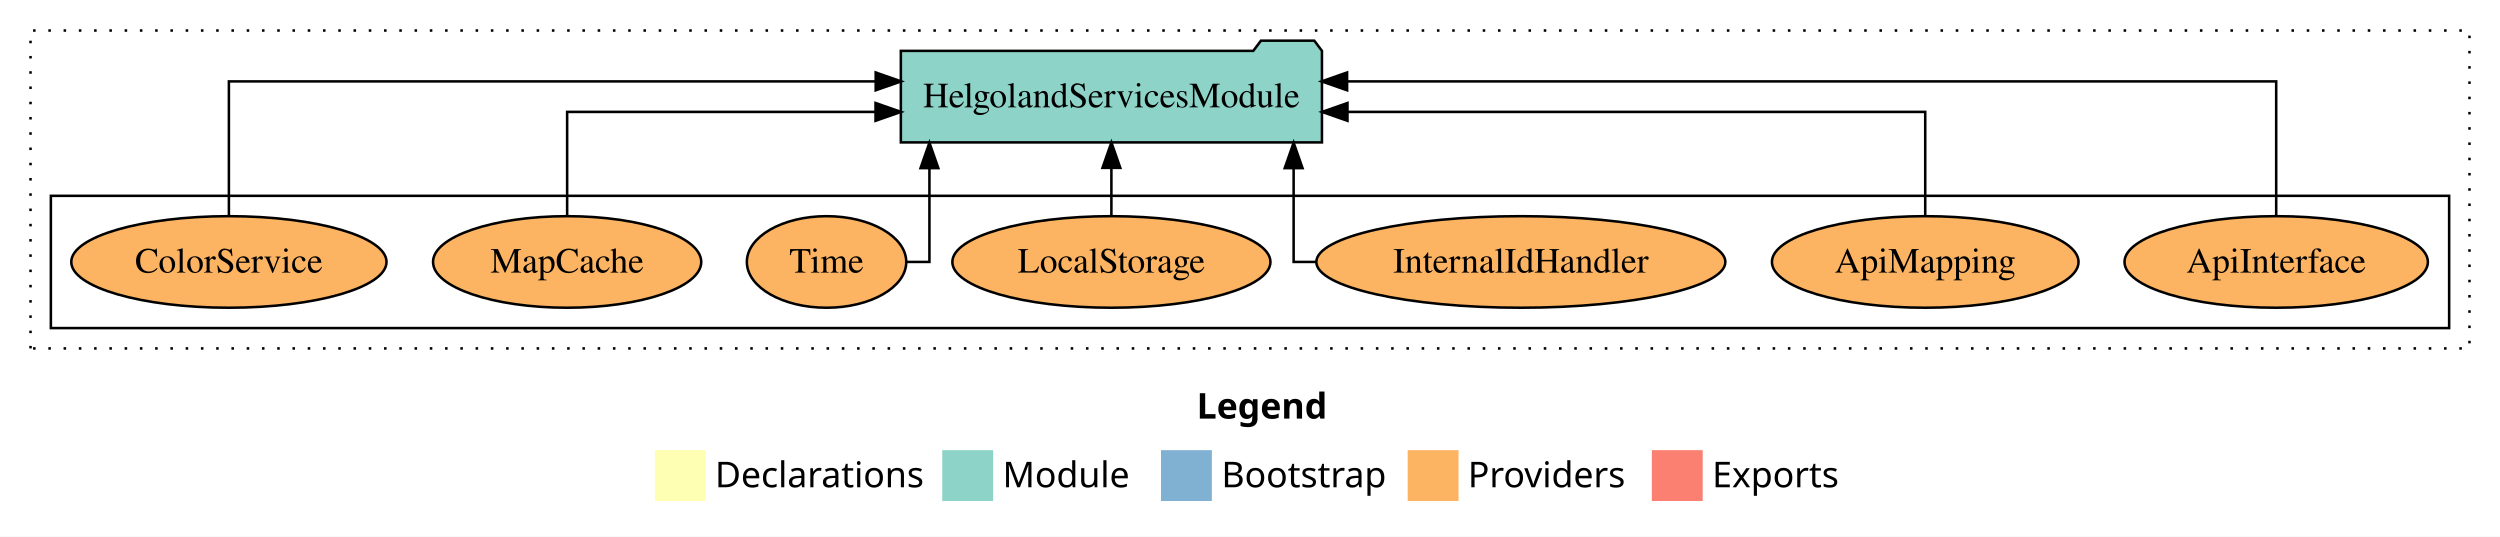
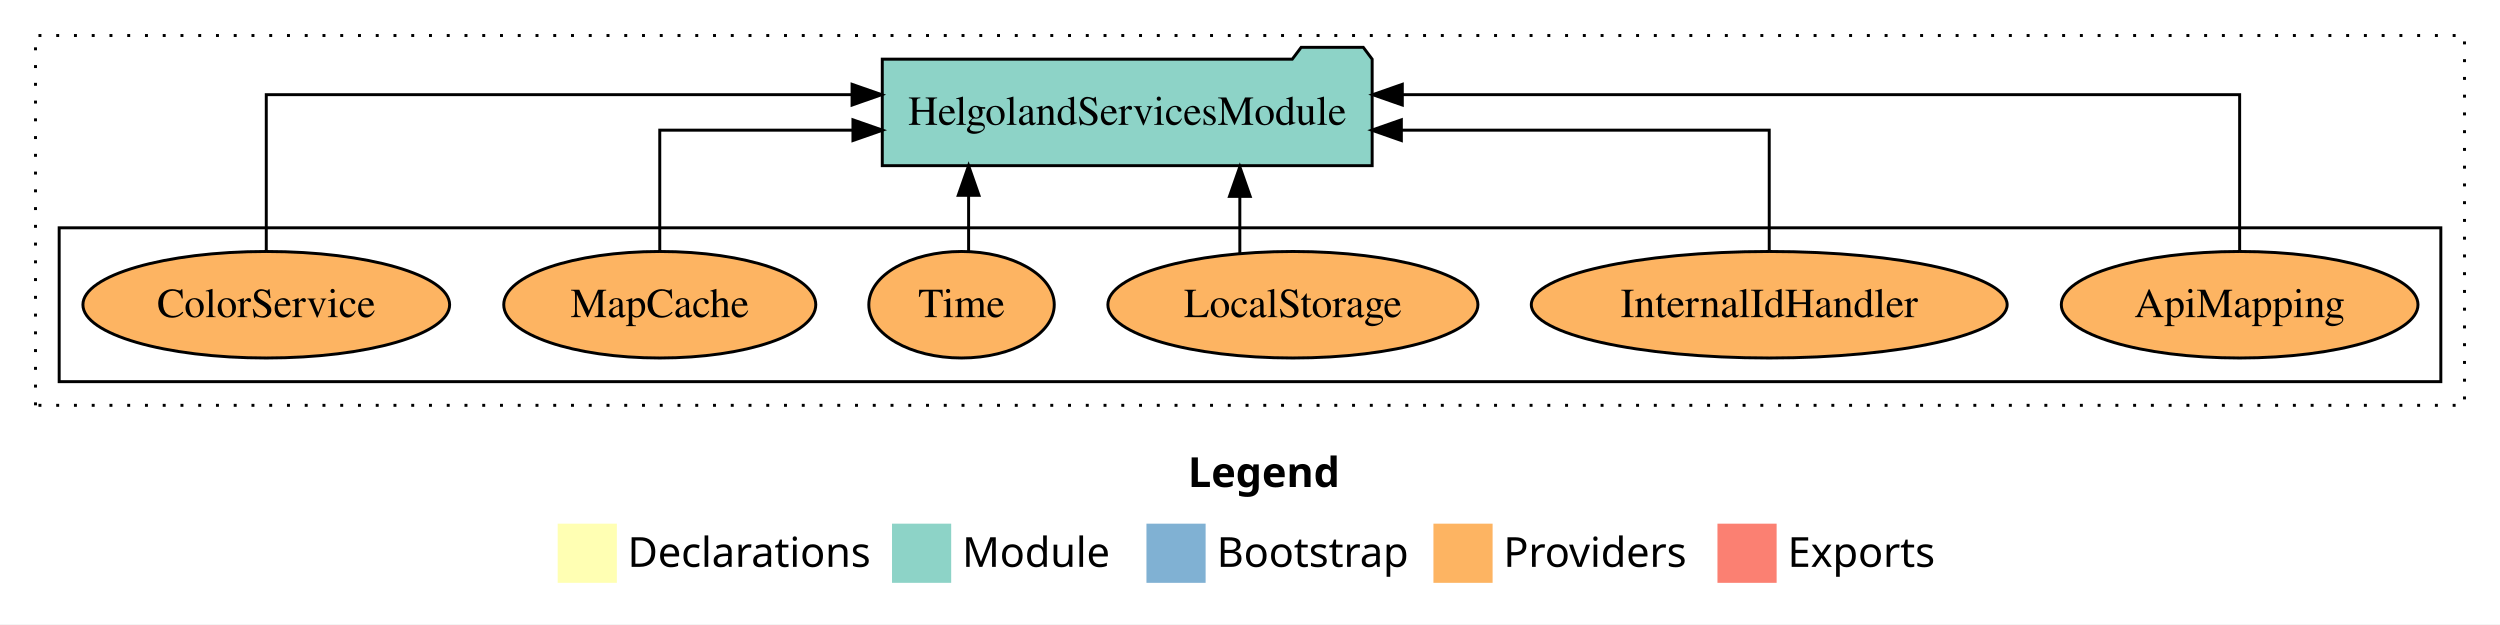
- <svg xmlns="http://www.w3.org/2000/svg" width="983pt" height="211pt" viewBox="0.00 0.00 983.00 211.00">
+ <svg xmlns="http://www.w3.org/2000/svg" width="845pt" height="211pt" viewBox="0.00 0.00 845.00 211.00">
  <g id="graph0" class="graph" transform="scale(1 1) rotate(0) translate(4 207)">
-     <polygon fill="#ffffff" stroke="transparent" points="-4,4 -4,-207 979,-207 979,4 -4,4" />
-     <text text-anchor="start" x="466.509" y="-42.4" font-family="sans-serif" font-weight="bold" font-size="14.00" fill="#000000">Legend</text>
-     <polygon fill="#ffffb3" stroke="transparent" points="253.5,-10 253.5,-30 273.5,-30 273.5,-10 253.5,-10" />
-     <text text-anchor="start" x="277.129" y="-15.4" font-family="sans-serif" font-size="14.00" fill="#000000">  Declarations</text>
-     <polygon fill="#8dd3c7" stroke="transparent" points="366.5,-10 366.5,-30 386.5,-30 386.5,-10 366.5,-10" />
-     <text text-anchor="start" x="390.225" y="-15.4" font-family="sans-serif" font-size="14.00" fill="#000000">  Module</text>
-     <polygon fill="#80b1d3" stroke="transparent" points="452.5,-10 452.5,-30 472.5,-30 472.5,-10 452.5,-10" />
-     <text text-anchor="start" x="476.281" y="-15.4" font-family="sans-serif" font-size="14.00" fill="#000000">  Bootstrap</text>
-     <polygon fill="#fdb462" stroke="transparent" points="549.5,-10 549.5,-30 569.5,-30 569.5,-10 549.5,-10" />
-     <text text-anchor="start" x="573.173" y="-15.4" font-family="sans-serif" font-size="14.00" fill="#000000">  Providers</text>
-     <polygon fill="#fb8072" stroke="transparent" points="645.5,-10 645.5,-30 665.5,-30 665.5,-10 645.5,-10" />
-     <text text-anchor="start" x="669.226" y="-15.4" font-family="sans-serif" font-size="14.00" fill="#000000">  Exports</text>
+     <polygon fill="#ffffff" stroke="transparent" points="-4,4 -4,-207 841,-207 841,4 -4,4" />
+     <text text-anchor="start" x="397.509" y="-42.4" font-family="sans-serif" font-weight="bold" font-size="14.00" fill="#000000">Legend</text>
+     <polygon fill="#ffffb3" stroke="transparent" points="184.5,-10 184.5,-30 204.5,-30 204.5,-10 184.5,-10" />
+     <text text-anchor="start" x="208.129" y="-15.4" font-family="sans-serif" font-size="14.00" fill="#000000">  Declarations</text>
+     <polygon fill="#8dd3c7" stroke="transparent" points="297.5,-10 297.5,-30 317.5,-30 317.5,-10 297.5,-10" />
+     <text text-anchor="start" x="321.225" y="-15.4" font-family="sans-serif" font-size="14.00" fill="#000000">  Module</text>
+     <polygon fill="#80b1d3" stroke="transparent" points="383.5,-10 383.5,-30 403.5,-30 403.5,-10 383.5,-10" />
+     <text text-anchor="start" x="407.281" y="-15.4" font-family="sans-serif" font-size="14.00" fill="#000000">  Bootstrap</text>
+     <polygon fill="#fdb462" stroke="transparent" points="480.5,-10 480.5,-30 500.5,-30 500.5,-10 480.5,-10" />
+     <text text-anchor="start" x="504.173" y="-15.4" font-family="sans-serif" font-size="14.00" fill="#000000">  Providers</text>
+     <polygon fill="#fb8072" stroke="transparent" points="576.5,-10 576.5,-30 596.5,-30 596.5,-10 576.5,-10" />
+     <text text-anchor="start" x="600.226" y="-15.4" font-family="sans-serif" font-size="14.00" fill="#000000">  Exports</text>
    <g id="clust1" class="cluster">
-       <polygon fill="none" stroke="#000000" stroke-dasharray="1,5" points="8,-70 8,-195 967,-195 967,-70 8,-70" />
+       <polygon fill="none" stroke="#000000" stroke-dasharray="1,5" points="8,-70 8,-195 829,-195 829,-70 8,-70" />
    </g>
    <g id="clust6" class="cluster">
-       <polygon fill="none" stroke="#000000" points="16,-78 16,-130 959,-130 959,-78 16,-78" />
+       <polygon fill="none" stroke="#000000" points="16,-78 16,-130 821,-130 821,-78 16,-78" />
    </g>
    <g id="node1" class="node">
-       <ellipse fill="#fdb462" stroke="#000000" cx="891" cy="-104" rx="59.647" ry="18" />
-       <text text-anchor="middle" x="891" y="-99.8" font-family="Times,serif" font-size="14.00" fill="#000000">ApiInterface</text>
-     </g>
-     <g id="node8" class="node">
-       <polygon fill="#8dd3c7" stroke="#000000" points="515.789,-187 512.789,-191 491.789,-191 488.789,-187 350.211,-187 350.211,-151 515.789,-151 515.789,-187" />
-       <text text-anchor="middle" x="433" y="-164.8" font-family="Times,serif" font-size="14.00" fill="#000000">HelgolandServicesModule</text>
-     </g>
-     <g id="edge1" class="edge">
-       <path fill="none" stroke="#000000" d="M891,-122.284C891,-143.321 891,-175 891,-175 891,-175 525.675,-175 525.675,-175" />
-       <polygon fill="#000000" stroke="#000000" points="525.675,-171.5 515.675,-175 525.675,-178.5 525.675,-171.5" />
-     </g>
-     <g id="node2" class="node">
      <ellipse fill="#fdb462" stroke="#000000" cx="753" cy="-104" rx="60.277" ry="18" />
      <text text-anchor="middle" x="753" y="-99.8" font-family="Times,serif" font-size="14.00" fill="#000000">ApiMapping</text>
    </g>
-     <g id="edge2" class="edge">
-       <path fill="none" stroke="#000000" d="M753,-122.022C753,-139.373 753,-163 753,-163 753,-163 525.824,-163 525.824,-163" />
-       <polygon fill="#000000" stroke="#000000" points="525.824,-159.5 515.824,-163 525.824,-166.5 525.824,-159.5" />
+     <g id="node7" class="node">
+       <polygon fill="#8dd3c7" stroke="#000000" points="459.789,-187 456.789,-191 435.789,-191 432.789,-187 294.211,-187 294.211,-151 459.789,-151 459.789,-187" />
+       <text text-anchor="middle" x="377" y="-164.8" font-family="Times,serif" font-size="14.00" fill="#000000">HelgolandServicesModule</text>
    </g>
-     <g id="node3" class="node">
+     <g id="edge1" class="edge">
+       <path fill="none" stroke="#000000" d="M753,-122.284C753,-143.321 753,-175 753,-175 753,-175 469.98,-175 469.98,-175" />
+       <polygon fill="#000000" stroke="#000000" points="469.98,-171.5 459.98,-175 469.98,-178.5 469.98,-171.5" />
+     </g>
+     <g id="node2" class="node">
      <ellipse fill="#fdb462" stroke="#000000" cx="594" cy="-104" rx="80.415" ry="18" />
      <text text-anchor="middle" x="594" y="-99.8" font-family="Times,serif" font-size="14.00" fill="#000000">InternalIdHandler</text>
    </g>
-     <g id="edge3" class="edge">
-       <path fill="none" stroke="#000000" d="M513.549,-104C508.064,-104 504.656,-104 504.656,-104 504.656,-104 504.656,-140.894 504.656,-140.894" />
-       <polygon fill="#000000" stroke="#000000" points="501.156,-140.894 504.656,-150.894 508.156,-140.894 501.156,-140.894" />
+     <g id="edge2" class="edge">
+       <path fill="none" stroke="#000000" d="M594,-122.022C594,-139.373 594,-163 594,-163 594,-163 469.657,-163 469.657,-163" />
+       <polygon fill="#000000" stroke="#000000" points="469.658,-159.5 459.657,-163 469.657,-166.5 469.658,-159.5" />
    </g>
-     <g id="node4" class="node">
+     <g id="node3" class="node">
      <ellipse fill="#fdb462" stroke="#000000" cx="433" cy="-104" rx="62.537" ry="18" />
      <text text-anchor="middle" x="433" y="-99.8" font-family="Times,serif" font-size="14.00" fill="#000000">LocalStorage</text>
    </g>
-     <g id="edge4" class="edge">
-       <path fill="none" stroke="#000000" d="M433,-122.106C433,-122.106 433,-140.991 433,-140.991" />
-       <polygon fill="#000000" stroke="#000000" points="429.5,-140.991 433,-150.991 436.5,-140.991 429.5,-140.991" />
+     <g id="edge3" class="edge">
+       <path fill="none" stroke="#000000" d="M415.063,-121.419C415.063,-121.419 415.063,-140.623 415.063,-140.623" />
+       <polygon fill="#000000" stroke="#000000" points="411.563,-140.623 415.063,-150.623 418.563,-140.623 411.563,-140.623" />
    </g>
-     <g id="node5" class="node">
+     <g id="node4" class="node">
      <ellipse fill="#fdb462" stroke="#000000" cx="321" cy="-104" rx="31.337" ry="18" />
      <text text-anchor="middle" x="321" y="-99.8" font-family="Times,serif" font-size="14.00" fill="#000000">Time</text>
    </g>
-     <g id="edge5" class="edge">
-       <path fill="none" stroke="#000000" d="M352.473,-104C357.695,-104 361.45,-104 361.45,-104 361.45,-104 361.45,-140.894 361.45,-140.894" />
-       <polygon fill="#000000" stroke="#000000" points="357.95,-140.894 361.45,-150.894 364.95,-140.894 357.95,-140.894" />
+     <g id="edge4" class="edge">
+       <path fill="none" stroke="#000000" d="M323.387,-122.106C323.387,-122.106 323.387,-140.991 323.387,-140.991" />
+       <polygon fill="#000000" stroke="#000000" points="319.887,-140.991 323.387,-150.991 326.887,-140.991 319.887,-140.991" />
    </g>
-     <g id="node6" class="node">
+     <g id="node5" class="node">
      <ellipse fill="#fdb462" stroke="#000000" cx="219" cy="-104" rx="52.73" ry="18" />
      <text text-anchor="middle" x="219" y="-99.8" font-family="Times,serif" font-size="14.00" fill="#000000">MapCache</text>
    </g>
-     <g id="edge6" class="edge">
-       <path fill="none" stroke="#000000" d="M219,-122.022C219,-139.373 219,-163 219,-163 219,-163 340.262,-163 340.262,-163" />
-       <polygon fill="#000000" stroke="#000000" points="340.262,-166.5 350.262,-163 340.262,-159.5 340.262,-166.5" />
+     <g id="edge5" class="edge">
+       <path fill="none" stroke="#000000" d="M219,-122.022C219,-139.373 219,-163 219,-163 219,-163 284.298,-163 284.298,-163" />
+       <polygon fill="#000000" stroke="#000000" points="284.298,-166.5 294.298,-163 284.298,-159.5 284.298,-166.5" />
    </g>
-     <g id="node7" class="node">
+     <g id="node6" class="node">
      <ellipse fill="#fdb462" stroke="#000000" cx="86" cy="-104" rx="61.975" ry="18" />
      <text text-anchor="middle" x="86" y="-99.8" font-family="Times,serif" font-size="14.00" fill="#000000">ColorService</text>
    </g>
-     <g id="edge7" class="edge">
-       <path fill="none" stroke="#000000" d="M86,-122.284C86,-143.321 86,-175 86,-175 86,-175 340.326,-175 340.326,-175" />
-       <polygon fill="#000000" stroke="#000000" points="340.326,-178.5 350.326,-175 340.326,-171.5 340.326,-178.5" />
+     <g id="edge6" class="edge">
+       <path fill="none" stroke="#000000" d="M86,-122.284C86,-143.321 86,-175 86,-175 86,-175 284,-175 284,-175" />
+       <polygon fill="#000000" stroke="#000000" points="284.001,-178.5 294,-175 284,-171.5 284.001,-178.5" />
    </g>
  </g>
</svg>
